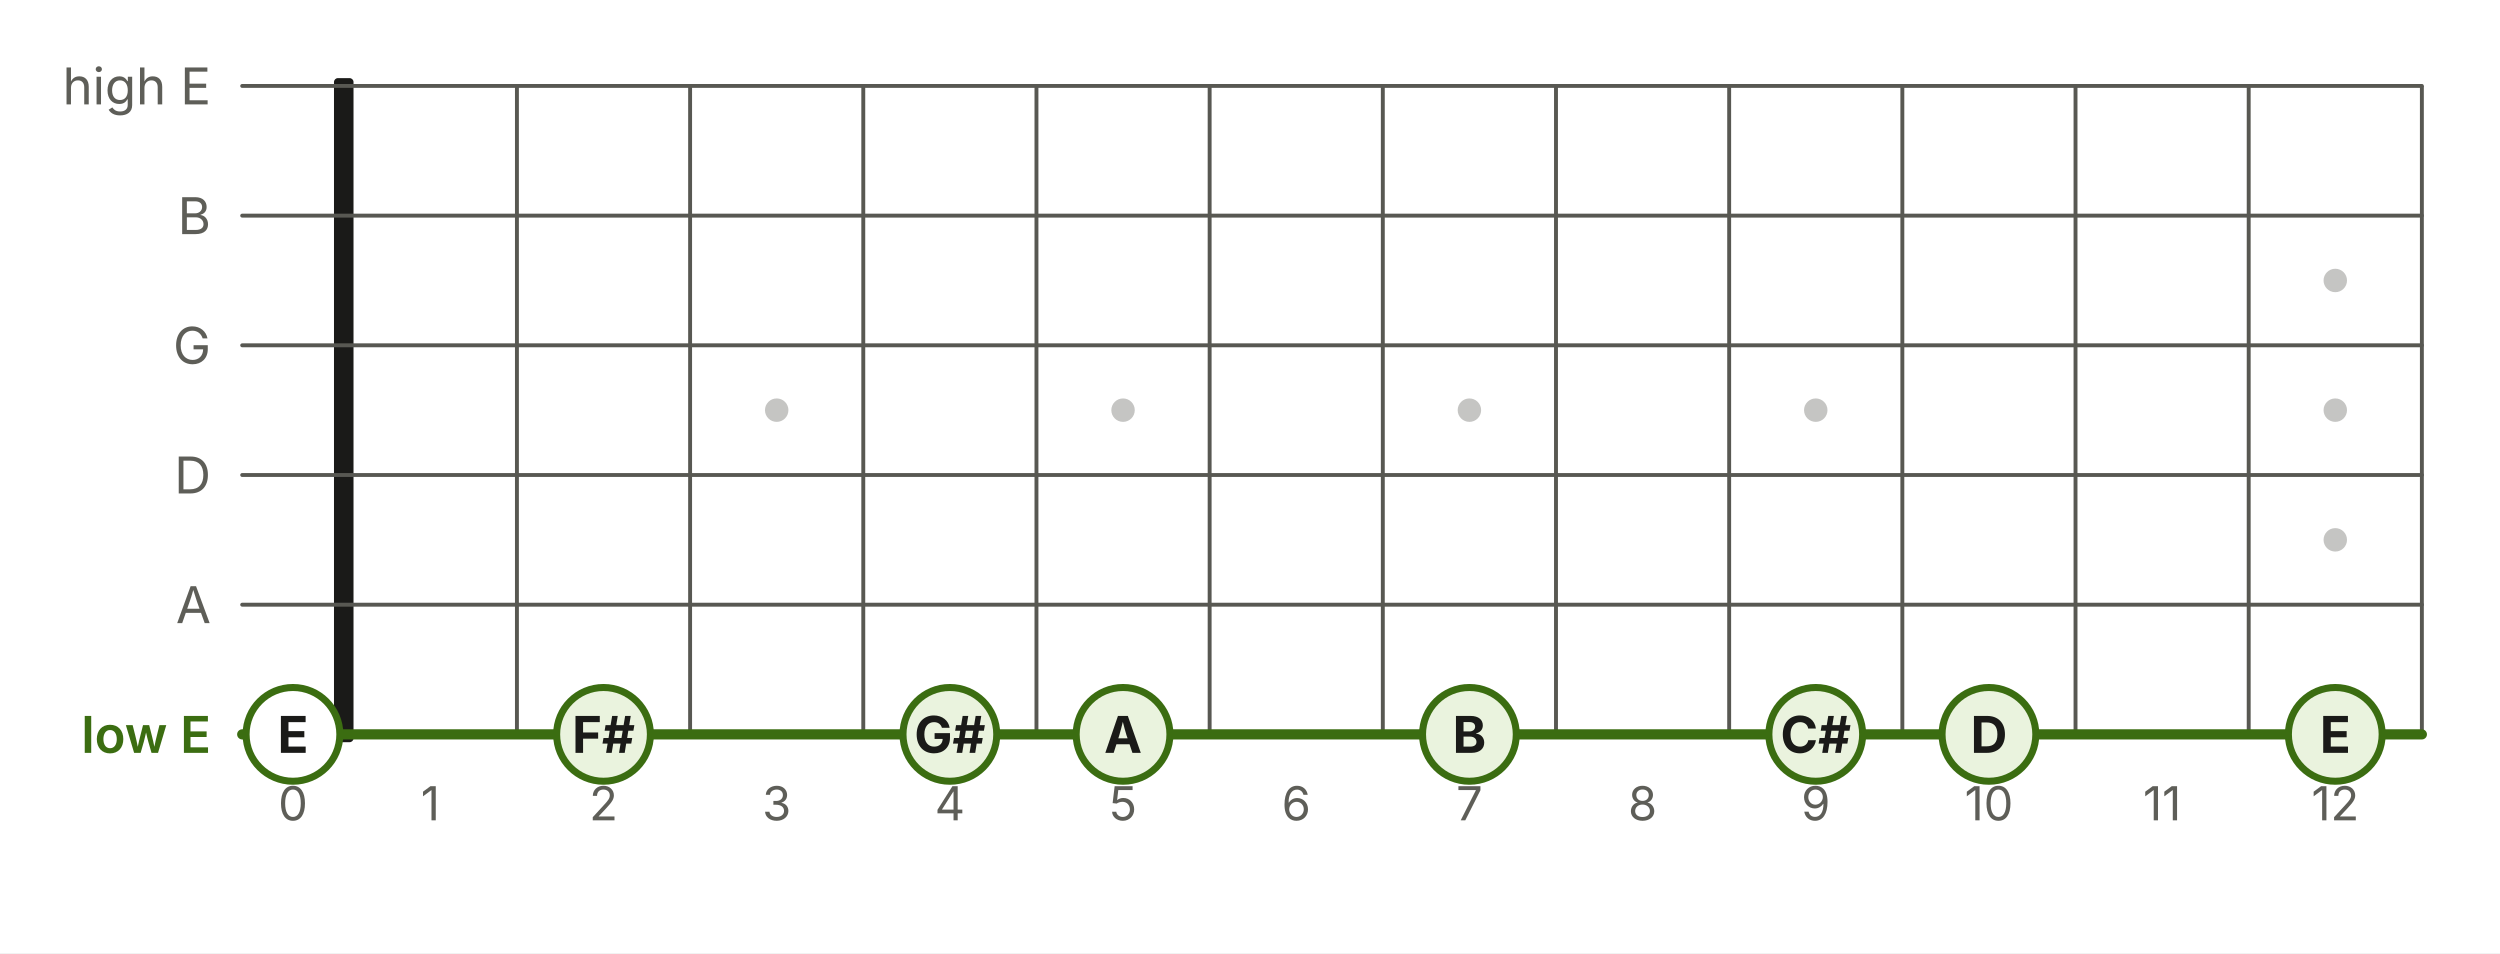
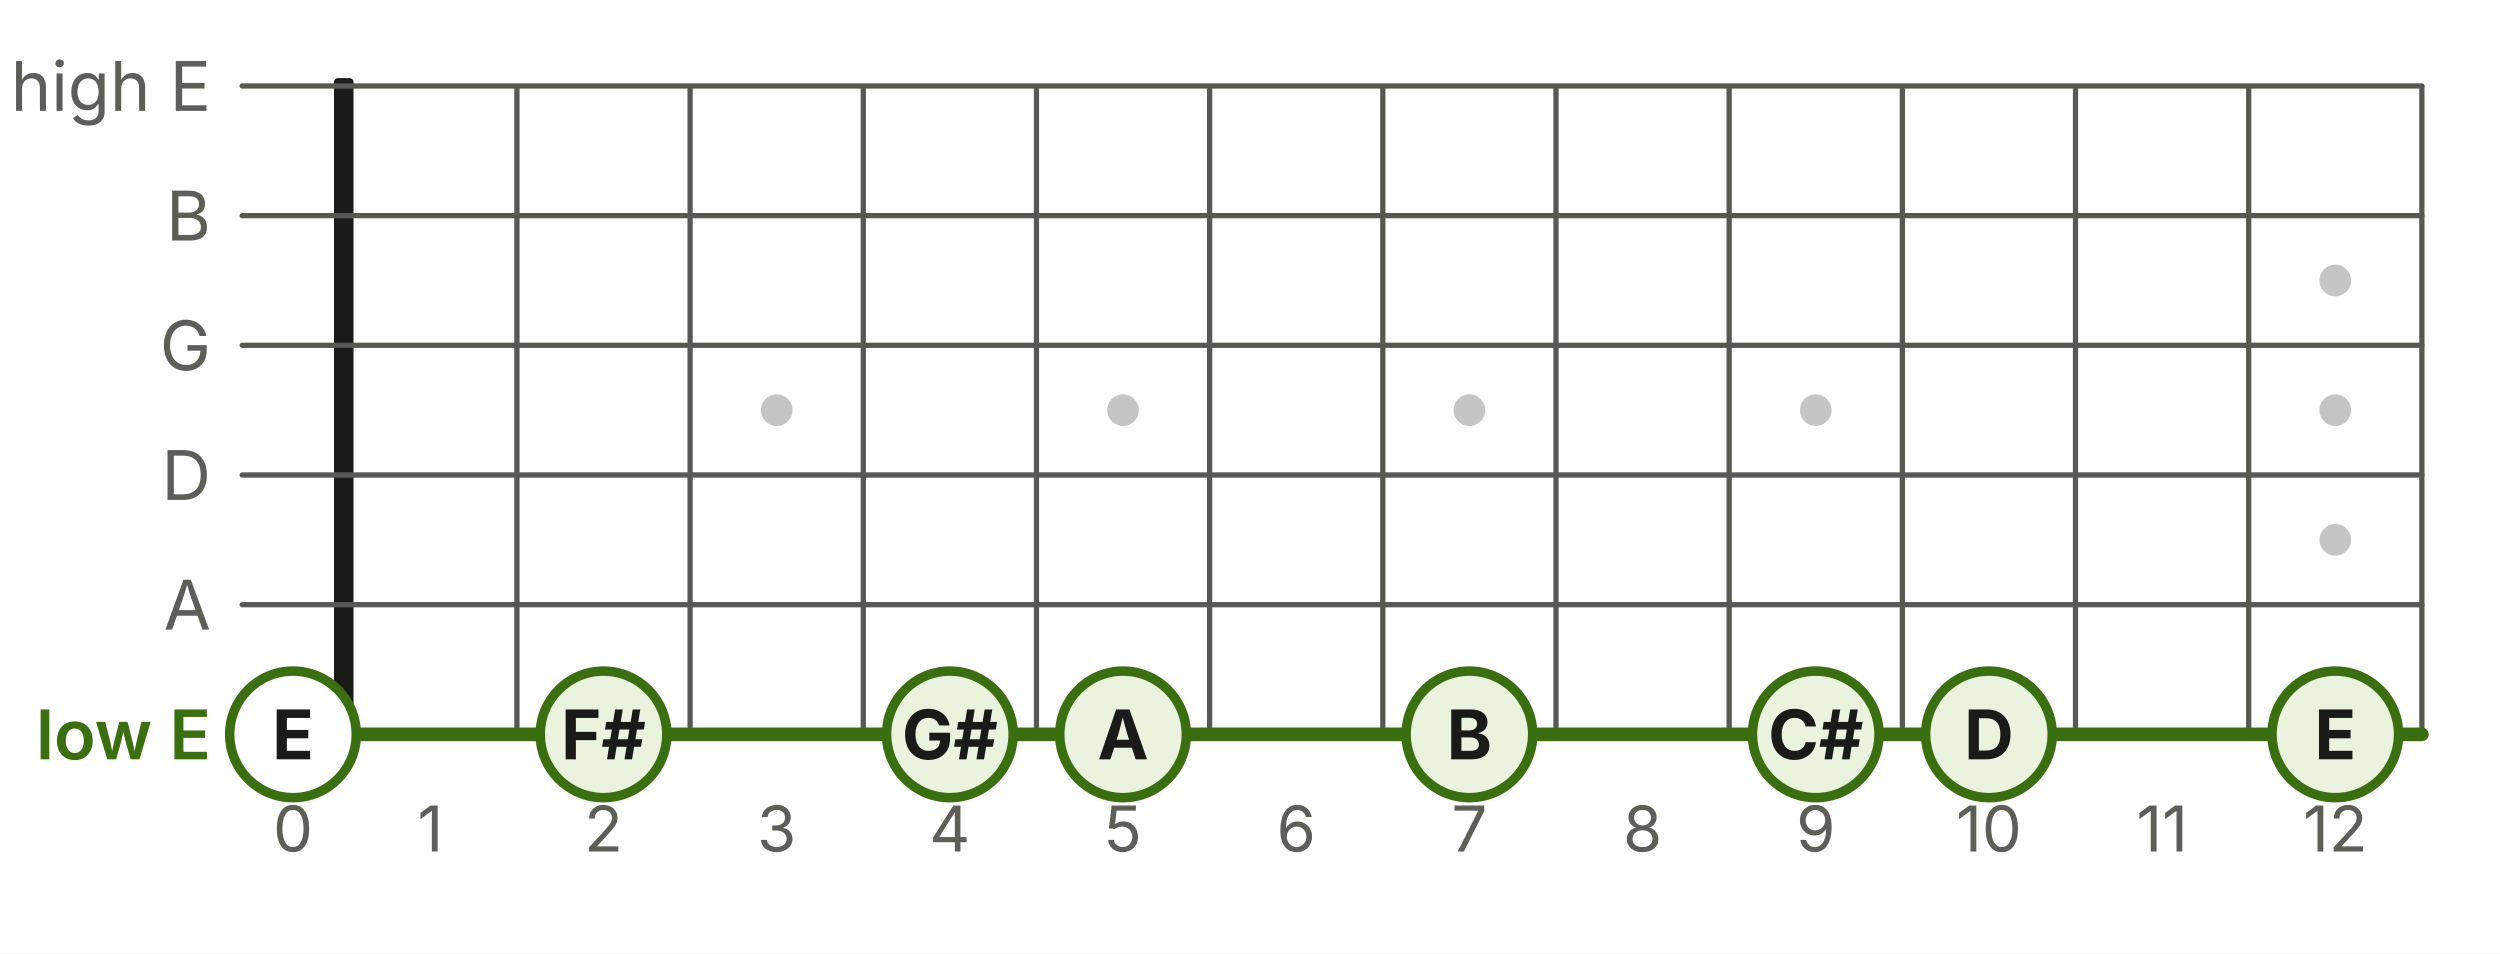
<svg xmlns="http://www.w3.org/2000/svg" width="2560" height="976" viewBox="0 0 640 244" font-family="Calibri,-apple-system,BlinkMacSystemFont,'Segoe UI',sans-serif">
  <rect width="640" height="244" fill="#ffffff" />
-   <circle cx="198.833" cy="105" r="3" fill="#585852" opacity="0.35" />
-   <circle cx="287.5" cy="105" r="3" fill="#585852" opacity="0.35" />
-   <circle cx="376.167" cy="105" r="3" fill="#585852" opacity="0.35" />
-   <circle cx="464.833" cy="105" r="3" fill="#585852" opacity="0.35" />
-   <circle cx="597.833" cy="105" r="3" fill="#585852" opacity="0.35" />
-   <circle cx="597.833" cy="71.8" r="3" fill="#585852" opacity="0.35" />
-   <circle cx="597.833" cy="138.2" r="3" fill="#585852" opacity="0.35" />
-   <line x1="132.333" y1="22" x2="132.333" y2="188" stroke="#585852" stroke-width="1" />
-   <line x1="176.667" y1="22" x2="176.667" y2="188" stroke="#585852" stroke-width="1" />
-   <line x1="221" y1="22" x2="221" y2="188" stroke="#585852" stroke-width="1" />
-   <line x1="265.333" y1="22" x2="265.333" y2="188" stroke="#585852" stroke-width="1" />
-   <line x1="309.667" y1="22" x2="309.667" y2="188" stroke="#585852" stroke-width="1" />
-   <line x1="354" y1="22" x2="354" y2="188" stroke="#585852" stroke-width="1" />
-   <line x1="398.333" y1="22" x2="398.333" y2="188" stroke="#585852" stroke-width="1" />
-   <line x1="442.667" y1="22" x2="442.667" y2="188" stroke="#585852" stroke-width="1" />
-   <line x1="487" y1="22" x2="487" y2="188" stroke="#585852" stroke-width="1" />
-   <line x1="531.333" y1="22" x2="531.333" y2="188" stroke="#585852" stroke-width="1" />
-   <line x1="575.667" y1="22" x2="575.667" y2="188" stroke="#585852" stroke-width="1" />
-   <line x1="620" y1="22" x2="620" y2="188" stroke="#585852" stroke-width="1" />
+   <circle cx="198.833" cy="105" r="4.05" fill="#585852" opacity="0.35" />
+   <circle cx="287.5" cy="105" r="4.05" fill="#585852" opacity="0.35" />
+   <circle cx="376.167" cy="105" r="4.05" fill="#585852" opacity="0.35" />
+   <circle cx="464.833" cy="105" r="4.05" fill="#585852" opacity="0.35" />
+   <circle cx="597.833" cy="105" r="4.05" fill="#585852" opacity="0.35" />
+   <circle cx="597.833" cy="71.8" r="4.05" fill="#585852" opacity="0.35" />
+   <circle cx="597.833" cy="138.2" r="4.05" fill="#585852" opacity="0.35" />
+   <line x1="132.333" y1="22" x2="132.333" y2="188" stroke="#585852" stroke-width="1.35" />
+   <line x1="176.667" y1="22" x2="176.667" y2="188" stroke="#585852" stroke-width="1.35" />
+   <line x1="221" y1="22" x2="221" y2="188" stroke="#585852" stroke-width="1.35" />
+   <line x1="265.333" y1="22" x2="265.333" y2="188" stroke="#585852" stroke-width="1.35" />
+   <line x1="309.667" y1="22" x2="309.667" y2="188" stroke="#585852" stroke-width="1.35" />
+   <line x1="354" y1="22" x2="354" y2="188" stroke="#585852" stroke-width="1.35" />
+   <line x1="398.333" y1="22" x2="398.333" y2="188" stroke="#585852" stroke-width="1.35" />
+   <line x1="442.667" y1="22" x2="442.667" y2="188" stroke="#585852" stroke-width="1.35" />
+   <line x1="487" y1="22" x2="487" y2="188" stroke="#585852" stroke-width="1.35" />
+   <line x1="531.333" y1="22" x2="531.333" y2="188" stroke="#585852" stroke-width="1.35" />
+   <line x1="575.667" y1="22" x2="575.667" y2="188" stroke="#585852" stroke-width="1.35" />
+   <line x1="620" y1="22" x2="620" y2="188" stroke="#585852" stroke-width="1.35" />
  <rect x="85.5" y="20" width="5" height="170" fill="#1a1a18" rx="1" />
-   <line x1="62" y1="22" x2="620" y2="22" stroke="#585852" stroke-width="1" stroke-linecap="round" />
-   <text x="54" y="22" text-anchor="end" dominant-baseline="central" font-size="13" font-weight="400" fill="#5e5e58">high E</text>
-   <line x1="62" y1="55.2" x2="620" y2="55.2" stroke="#585852" stroke-width="1" stroke-linecap="round" />
-   <text x="54" y="55.2" text-anchor="end" dominant-baseline="central" font-size="13" font-weight="400" fill="#5e5e58">B</text>
-   <line x1="62" y1="88.4" x2="620" y2="88.4" stroke="#585852" stroke-width="1" stroke-linecap="round" />
-   <text x="54" y="88.4" text-anchor="end" dominant-baseline="central" font-size="13" font-weight="400" fill="#5e5e58">G</text>
-   <line x1="62" y1="121.6" x2="620" y2="121.6" stroke="#585852" stroke-width="1" stroke-linecap="round" />
-   <text x="54" y="121.6" text-anchor="end" dominant-baseline="central" font-size="13" font-weight="400" fill="#5e5e58">D</text>
-   <line x1="62" y1="154.8" x2="620" y2="154.8" stroke="#585852" stroke-width="1" stroke-linecap="round" />
-   <text x="54" y="154.8" text-anchor="end" dominant-baseline="central" font-size="13" font-weight="400" fill="#5e5e58">A</text>
-   <line x1="62" y1="188" x2="620" y2="188" stroke="#3b6d11" stroke-width="2.6" stroke-linecap="round" />
-   <text x="54" y="188" text-anchor="end" dominant-baseline="central" font-size="13" font-weight="600" fill="#3b6d11">low E</text>
-   <circle cx="75" cy="188" r="12" fill="#ffffff" stroke="#3b6d11" stroke-width="1.8" />
-   <circle cx="154.5" cy="188" r="12" fill="#eaf3de" stroke="#3b6d11" stroke-width="1.8" />
-   <circle cx="243.167" cy="188" r="12" fill="#eaf3de" stroke="#3b6d11" stroke-width="1.8" />
-   <circle cx="287.5" cy="188" r="12" fill="#eaf3de" stroke="#3b6d11" stroke-width="1.8" />
-   <circle cx="376.167" cy="188" r="12" fill="#eaf3de" stroke="#3b6d11" stroke-width="1.8" />
-   <circle cx="464.833" cy="188" r="12" fill="#eaf3de" stroke="#3b6d11" stroke-width="1.8" />
-   <circle cx="509.167" cy="188" r="12" fill="#eaf3de" stroke="#3b6d11" stroke-width="1.8" />
-   <circle cx="597.833" cy="188" r="12" fill="#eaf3de" stroke="#3b6d11" stroke-width="1.8" />
-   <g font-size="13" font-weight="700" fill="#1a1a18" text-anchor="middle" dominant-baseline="central">
+   <line x1="62" y1="22" x2="620" y2="22" stroke="#585852" stroke-width="1.35" stroke-linecap="round" />
+   <text x="54" y="22" text-anchor="end" dominant-baseline="central" font-size="17.55" font-weight="400" fill="#5e5e58">high E</text>
+   <line x1="62" y1="55.2" x2="620" y2="55.2" stroke="#585852" stroke-width="1.35" stroke-linecap="round" />
+   <text x="54" y="55.2" text-anchor="end" dominant-baseline="central" font-size="17.55" font-weight="400" fill="#5e5e58">B</text>
+   <line x1="62" y1="88.4" x2="620" y2="88.4" stroke="#585852" stroke-width="1.35" stroke-linecap="round" />
+   <text x="54" y="88.4" text-anchor="end" dominant-baseline="central" font-size="17.55" font-weight="400" fill="#5e5e58">G</text>
+   <line x1="62" y1="121.6" x2="620" y2="121.6" stroke="#585852" stroke-width="1.35" stroke-linecap="round" />
+   <text x="54" y="121.6" text-anchor="end" dominant-baseline="central" font-size="17.55" font-weight="400" fill="#5e5e58">D</text>
+   <line x1="62" y1="154.8" x2="620" y2="154.8" stroke="#585852" stroke-width="1.35" stroke-linecap="round" />
+   <text x="54" y="154.8" text-anchor="end" dominant-baseline="central" font-size="17.55" font-weight="400" fill="#5e5e58">A</text>
+   <line x1="62" y1="188" x2="620" y2="188" stroke="#3b6d11" stroke-width="3.51" stroke-linecap="round" />
+   <text x="54" y="188" text-anchor="end" dominant-baseline="central" font-size="17.55" font-weight="600" fill="#3b6d11">low E</text>
+   <circle cx="75" cy="188" r="16.2" fill="#ffffff" stroke="#3b6d11" stroke-width="2.43" />
+   <circle cx="154.5" cy="188" r="16.2" fill="#eaf3de" stroke="#3b6d11" stroke-width="2.43" />
+   <circle cx="243.167" cy="188" r="16.2" fill="#eaf3de" stroke="#3b6d11" stroke-width="2.43" />
+   <circle cx="287.5" cy="188" r="16.2" fill="#eaf3de" stroke="#3b6d11" stroke-width="2.43" />
+   <circle cx="376.167" cy="188" r="16.2" fill="#eaf3de" stroke="#3b6d11" stroke-width="2.43" />
+   <circle cx="464.833" cy="188" r="16.2" fill="#eaf3de" stroke="#3b6d11" stroke-width="2.43" />
+   <circle cx="509.167" cy="188" r="16.2" fill="#eaf3de" stroke="#3b6d11" stroke-width="2.43" />
+   <circle cx="597.833" cy="188" r="16.2" fill="#eaf3de" stroke="#3b6d11" stroke-width="2.43" />
+   <g font-size="17.55" font-weight="700" fill="#1a1a18" text-anchor="middle" dominant-baseline="central">
    <text x="75" y="188">E</text>
    <text x="154.5" y="188">F#</text>
    <text x="243.167" y="188">G#</text>
    <text x="287.5" y="188">A</text>
    <text x="376.167" y="188">B</text>
    <text x="464.833" y="188">C#</text>
    <text x="509.167" y="188">D</text>
    <text x="597.833" y="188">E</text>
  </g>
-   <g font-size="12" fill="#5e5e58" text-anchor="middle">
-     <text x="75" y="210">0</text>
-     <text x="110.167" y="210">1</text>
-     <text x="154.5" y="210">2</text>
-     <text x="198.833" y="210">3</text>
-     <text x="243.167" y="210">4</text>
-     <text x="287.5" y="210">5</text>
-     <text x="331.833" y="210">6</text>
-     <text x="376.167" y="210">7</text>
-     <text x="420.5" y="210">8</text>
-     <text x="464.833" y="210">9</text>
-     <text x="509.167" y="210">10</text>
-     <text x="553.5" y="210">11</text>
-     <text x="597.833" y="210">12</text>
+   <g font-size="16.2" fill="#5e5e58" text-anchor="middle">
+     <text x="75" y="218">0</text>
+     <text x="110.167" y="218">1</text>
+     <text x="154.5" y="218">2</text>
+     <text x="198.833" y="218">3</text>
+     <text x="243.167" y="218">4</text>
+     <text x="287.5" y="218">5</text>
+     <text x="331.833" y="218">6</text>
+     <text x="376.167" y="218">7</text>
+     <text x="420.5" y="218">8</text>
+     <text x="464.833" y="218">9</text>
+     <text x="509.167" y="218">10</text>
+     <text x="553.5" y="218">11</text>
+     <text x="597.833" y="218">12</text>
  </g>
</svg>
